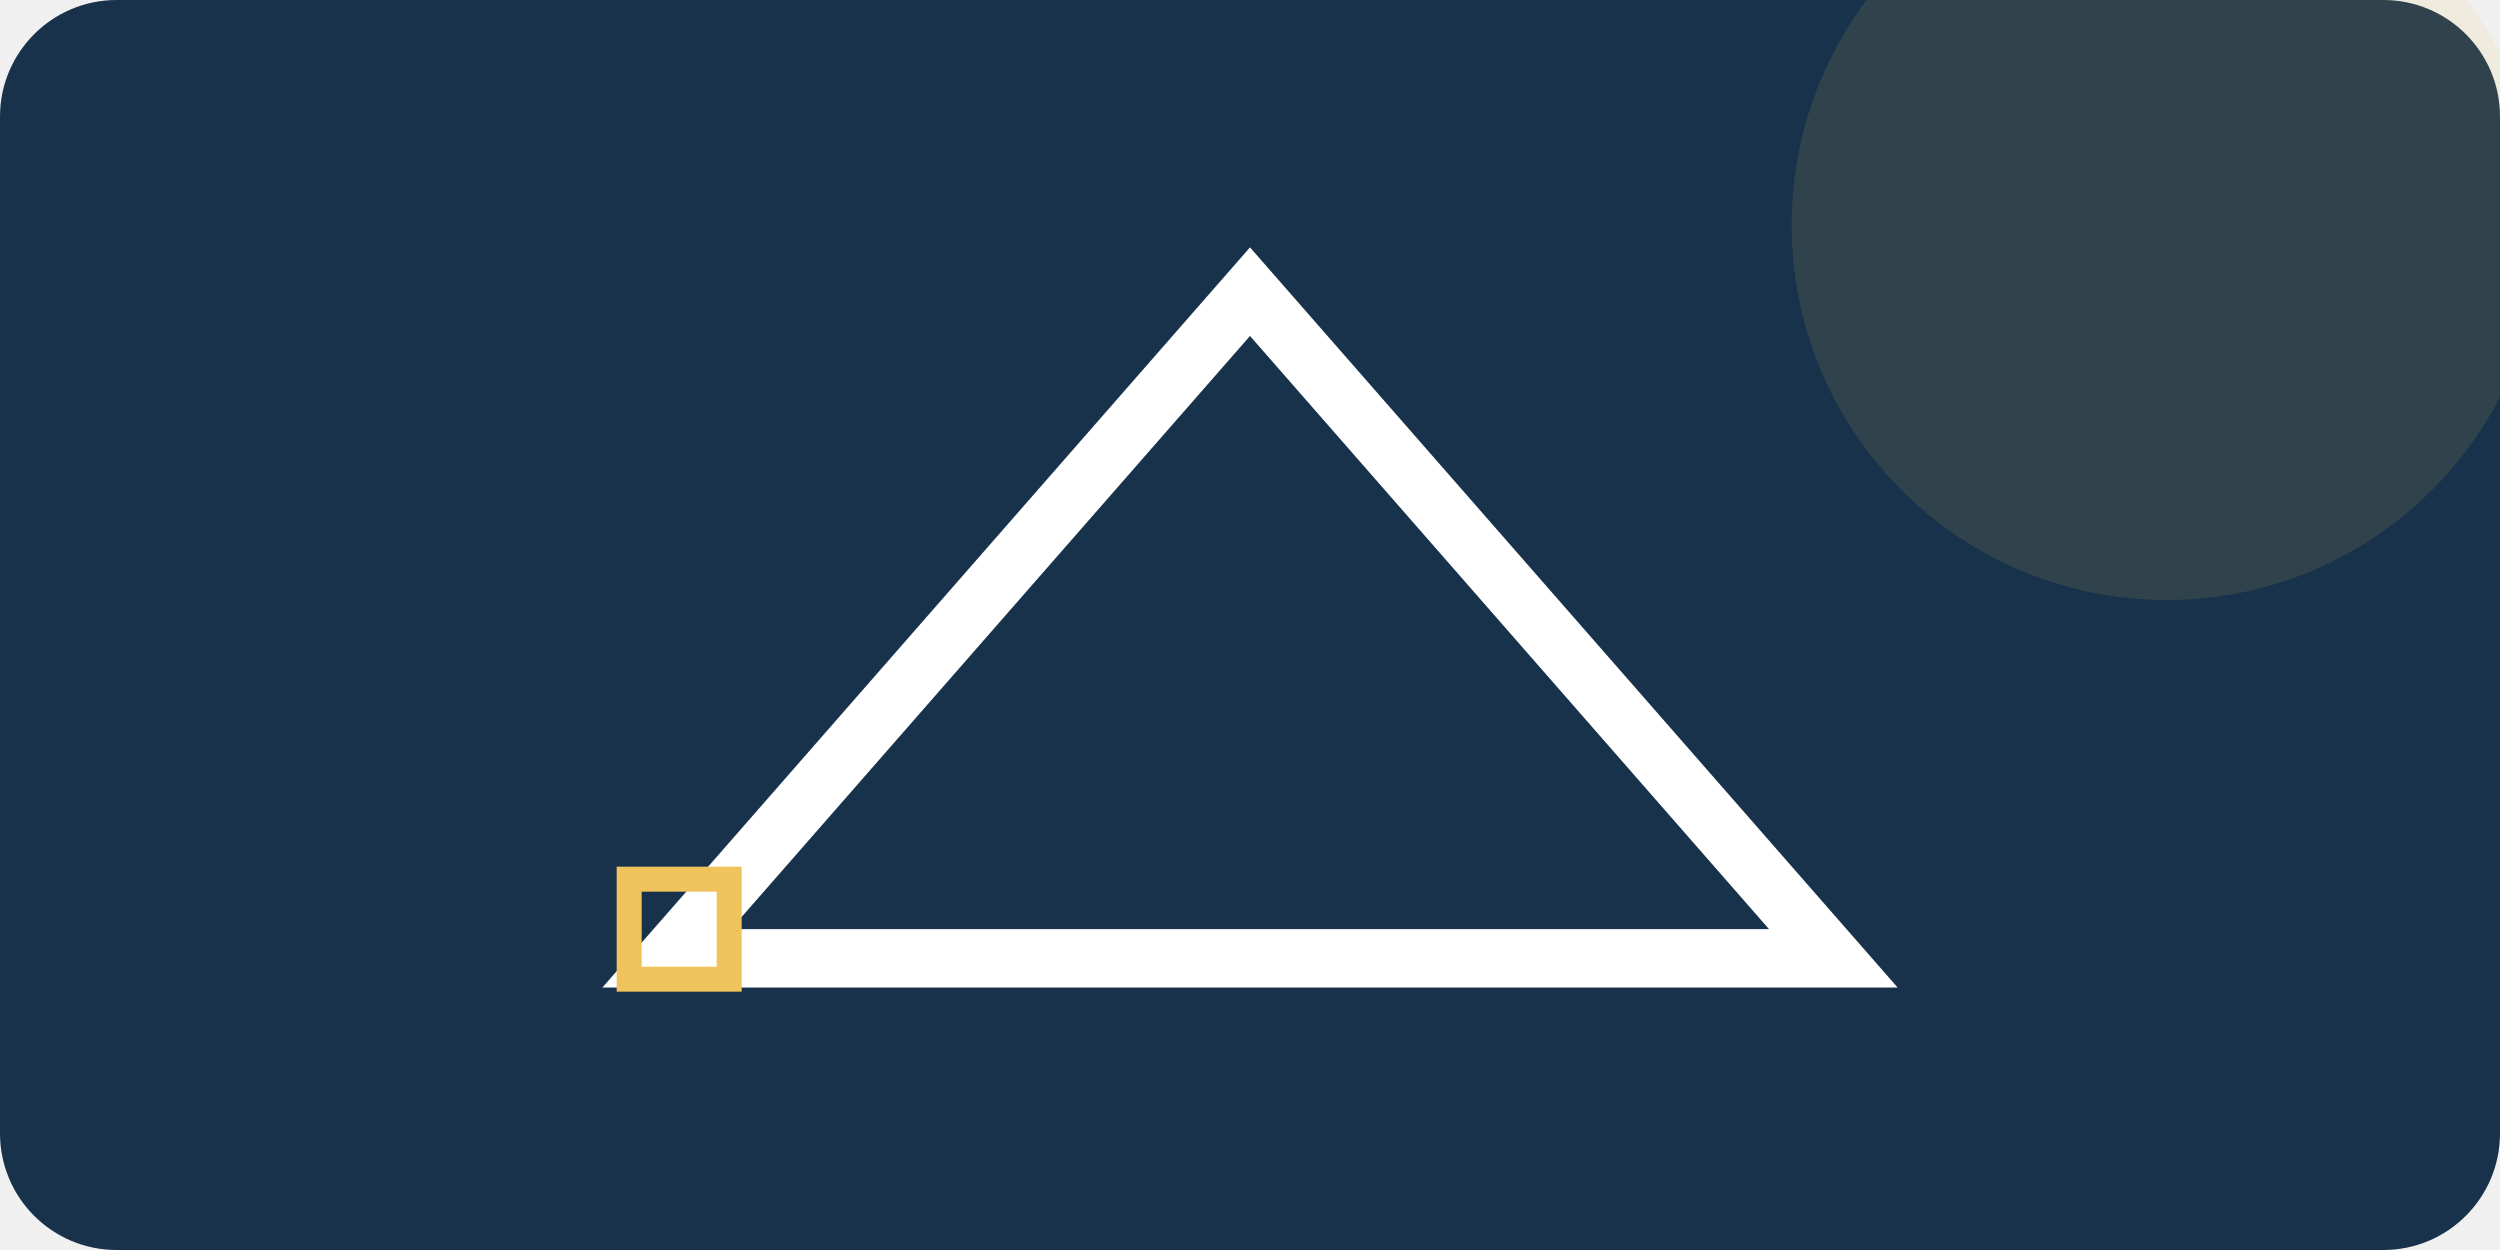
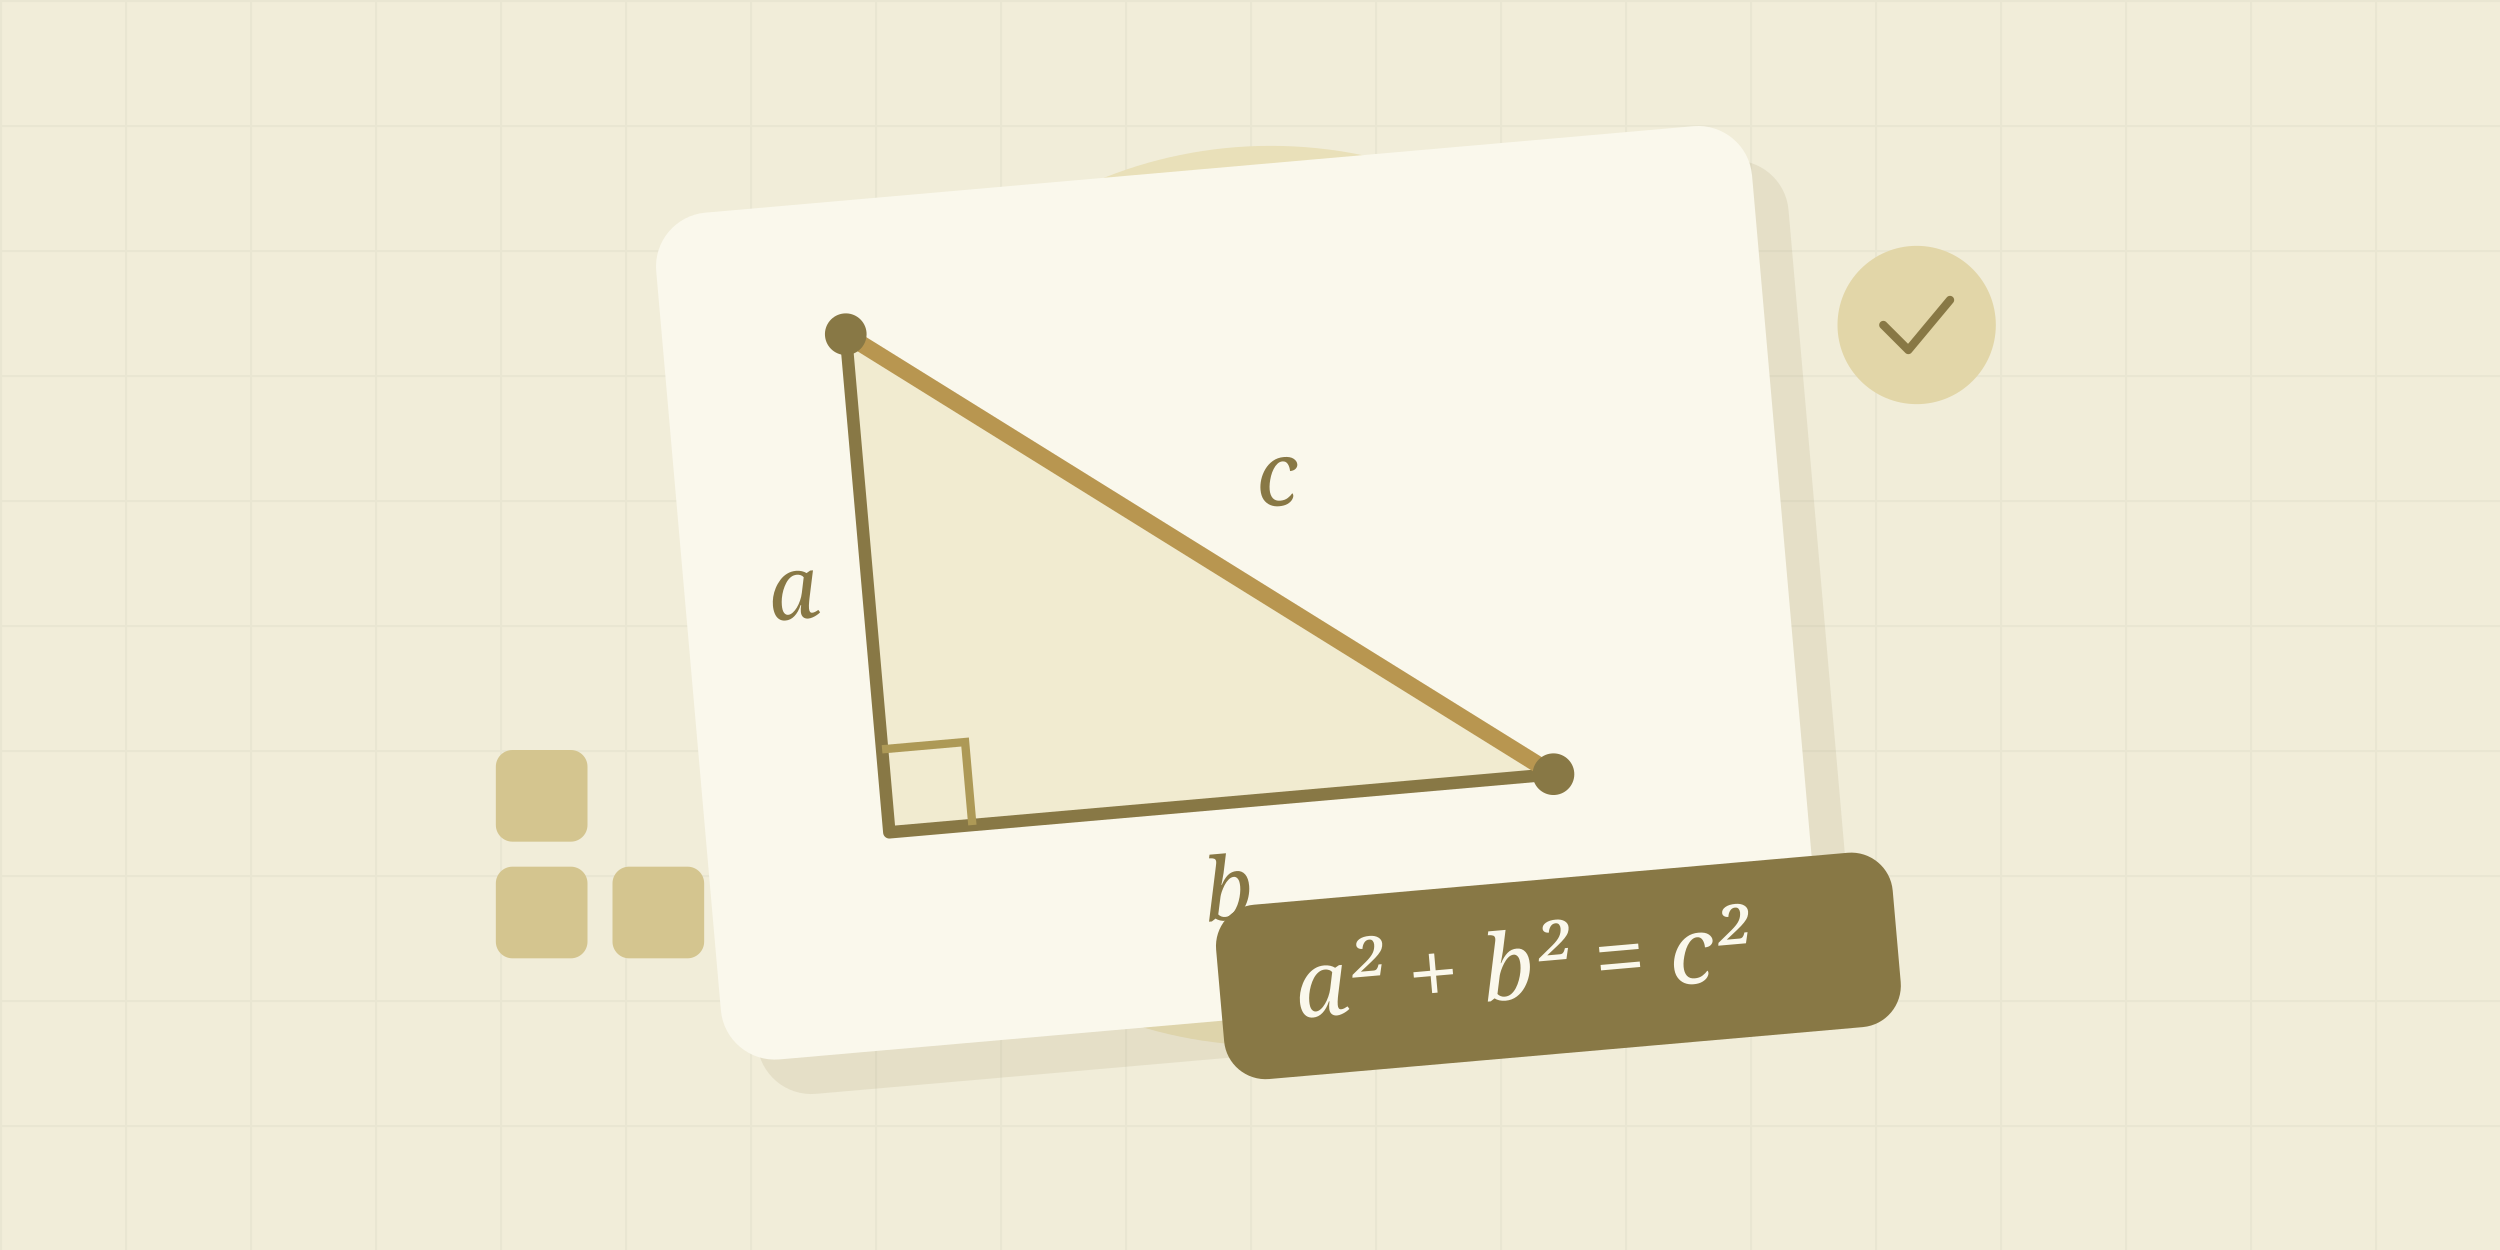
- <svg xmlns="http://www.w3.org/2000/svg" viewBox="0 0 600 300">
-   <rect width="600" height="300" rx="28" fill="#17324a" />
-   <circle cx="520" cy="54" r="90" fill="#f0c45d" opacity=".12" />
-   <path d="M160 230 L300 70 L440 230 Z" fill="none" stroke="#fff" stroke-width="14" />
-   <rect x="151" y="211" width="24" height="24" fill="none" stroke="#f0c45d" stroke-width="6" />
+ <svg xmlns="http://www.w3.org/2000/svg" viewBox="0 0 600 300" fill="none">
+   <defs>
+     <pattern id="grid" width="30" height="30" patternUnits="userSpaceOnUse">
+       <path d="M30 0H0V30" stroke="#405040" stroke-opacity=".05" />
+     </pattern>
+   </defs>
+   <rect width="600" height="300" fill="#f1edd9" />
+   <rect width="600" height="300" fill="url(#grid)" />
+   <circle cx="305" cy="143" r="108" fill="#e9e0b9" />
+   <g font-family="Georgia,serif">
+     <g transform="rotate(-5 300 145)">
+       <rect x="173" y="49" width="264" height="204" rx="13" fill="#887845" opacity=".12" />
+       <rect x="165" y="40" width="264" height="204" rx="13" fill="#faf8ec" />
+       <path d="M209 192V72L369 192Z" fill="#e9e0b9" fill-opacity=".55" stroke="#887845" stroke-width="3" stroke-linejoin="round" />
+       <path d="M209 172h20v20" stroke="#ad9956" stroke-width="2" />
+       <path d="M209 72 369 192" stroke="#b89650" stroke-width="4" stroke-linecap="round" />
+       <g fill="#887845" font-size="21" font-style="italic">
+         <text x="185" y="139">a</text>
+         <text x="283" y="220">b</text>
+         <text x="304" y="122">c</text>
+       </g>
+       <circle cx="209" cy="72" r="5" fill="#887845" />
+       <circle cx="369" cy="192" r="5" fill="#887845" />
+     </g>
+     <g transform="translate(291 218) rotate(-5)">
+       <rect width="163" height="42" rx="10" fill="#887845" />
+       <text x="18" y="28" fill="#faf8ec" font-size="22" font-style="italic">a² + b² = c²</text>
+     </g>
+     <g fill="#d4c58f">
+       <rect x="119" y="180" width="22" height="22" rx="4" />
+       <rect x="119" y="208" width="22" height="22" rx="4" />
+       <rect x="147" y="208" width="22" height="22" rx="4" />
+     </g>
+     <circle cx="460" cy="78" r="19" fill="#e2d6a8" />
+     <path d="m452 78 6 6 10-12" stroke="#887845" stroke-width="2" stroke-linecap="round" stroke-linejoin="round" />
+   </g>
</svg>
